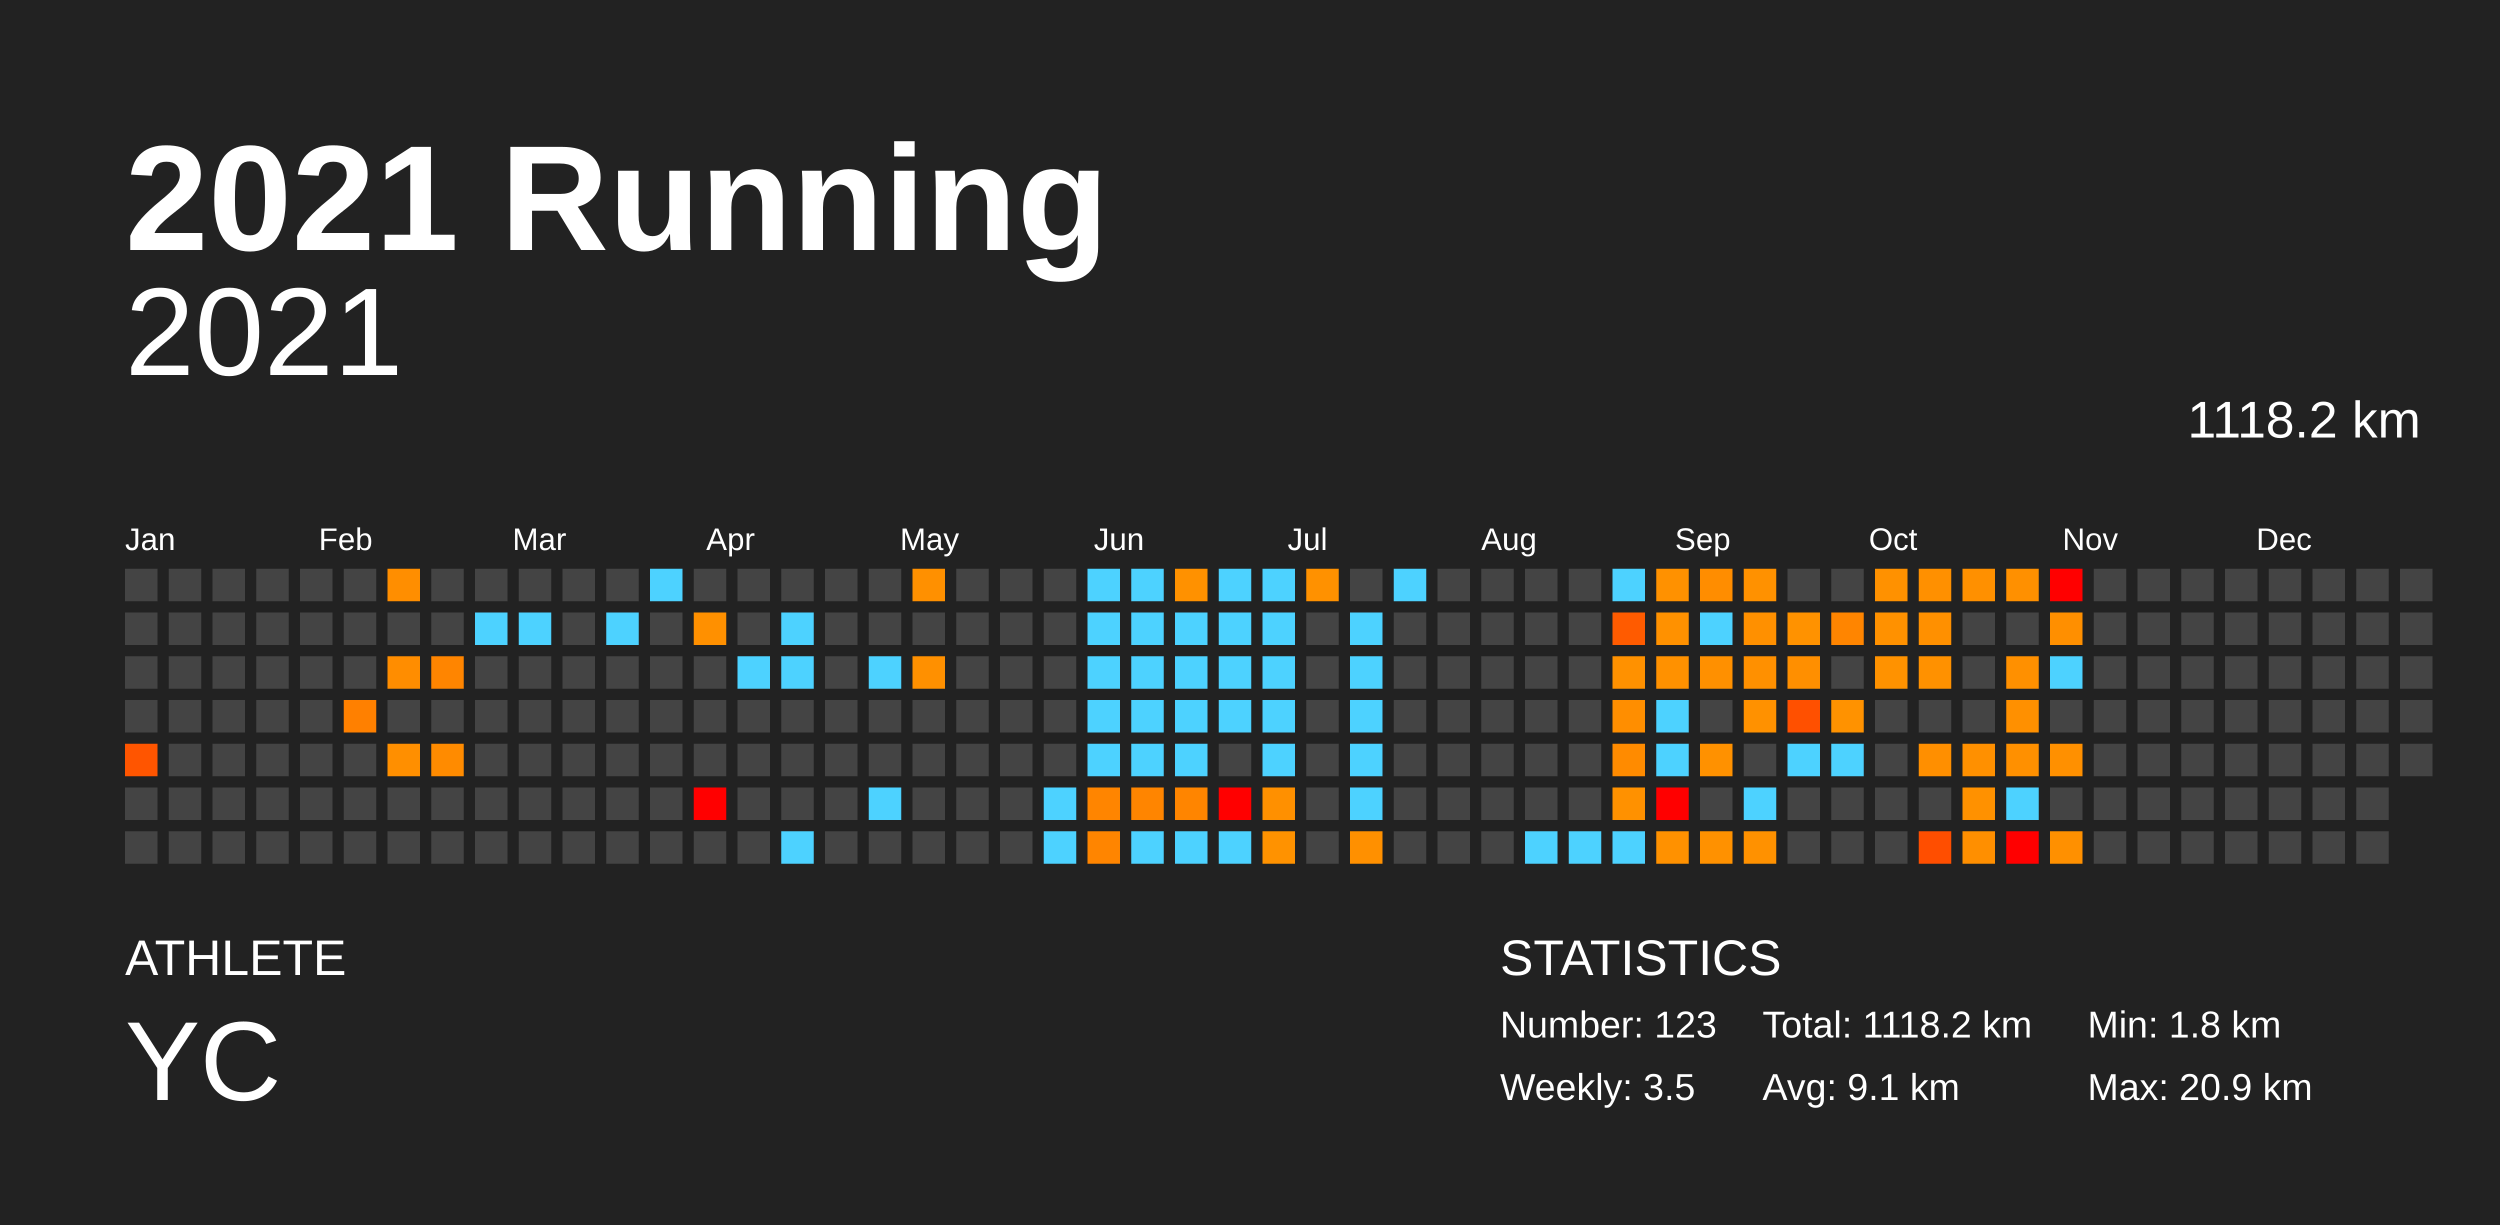
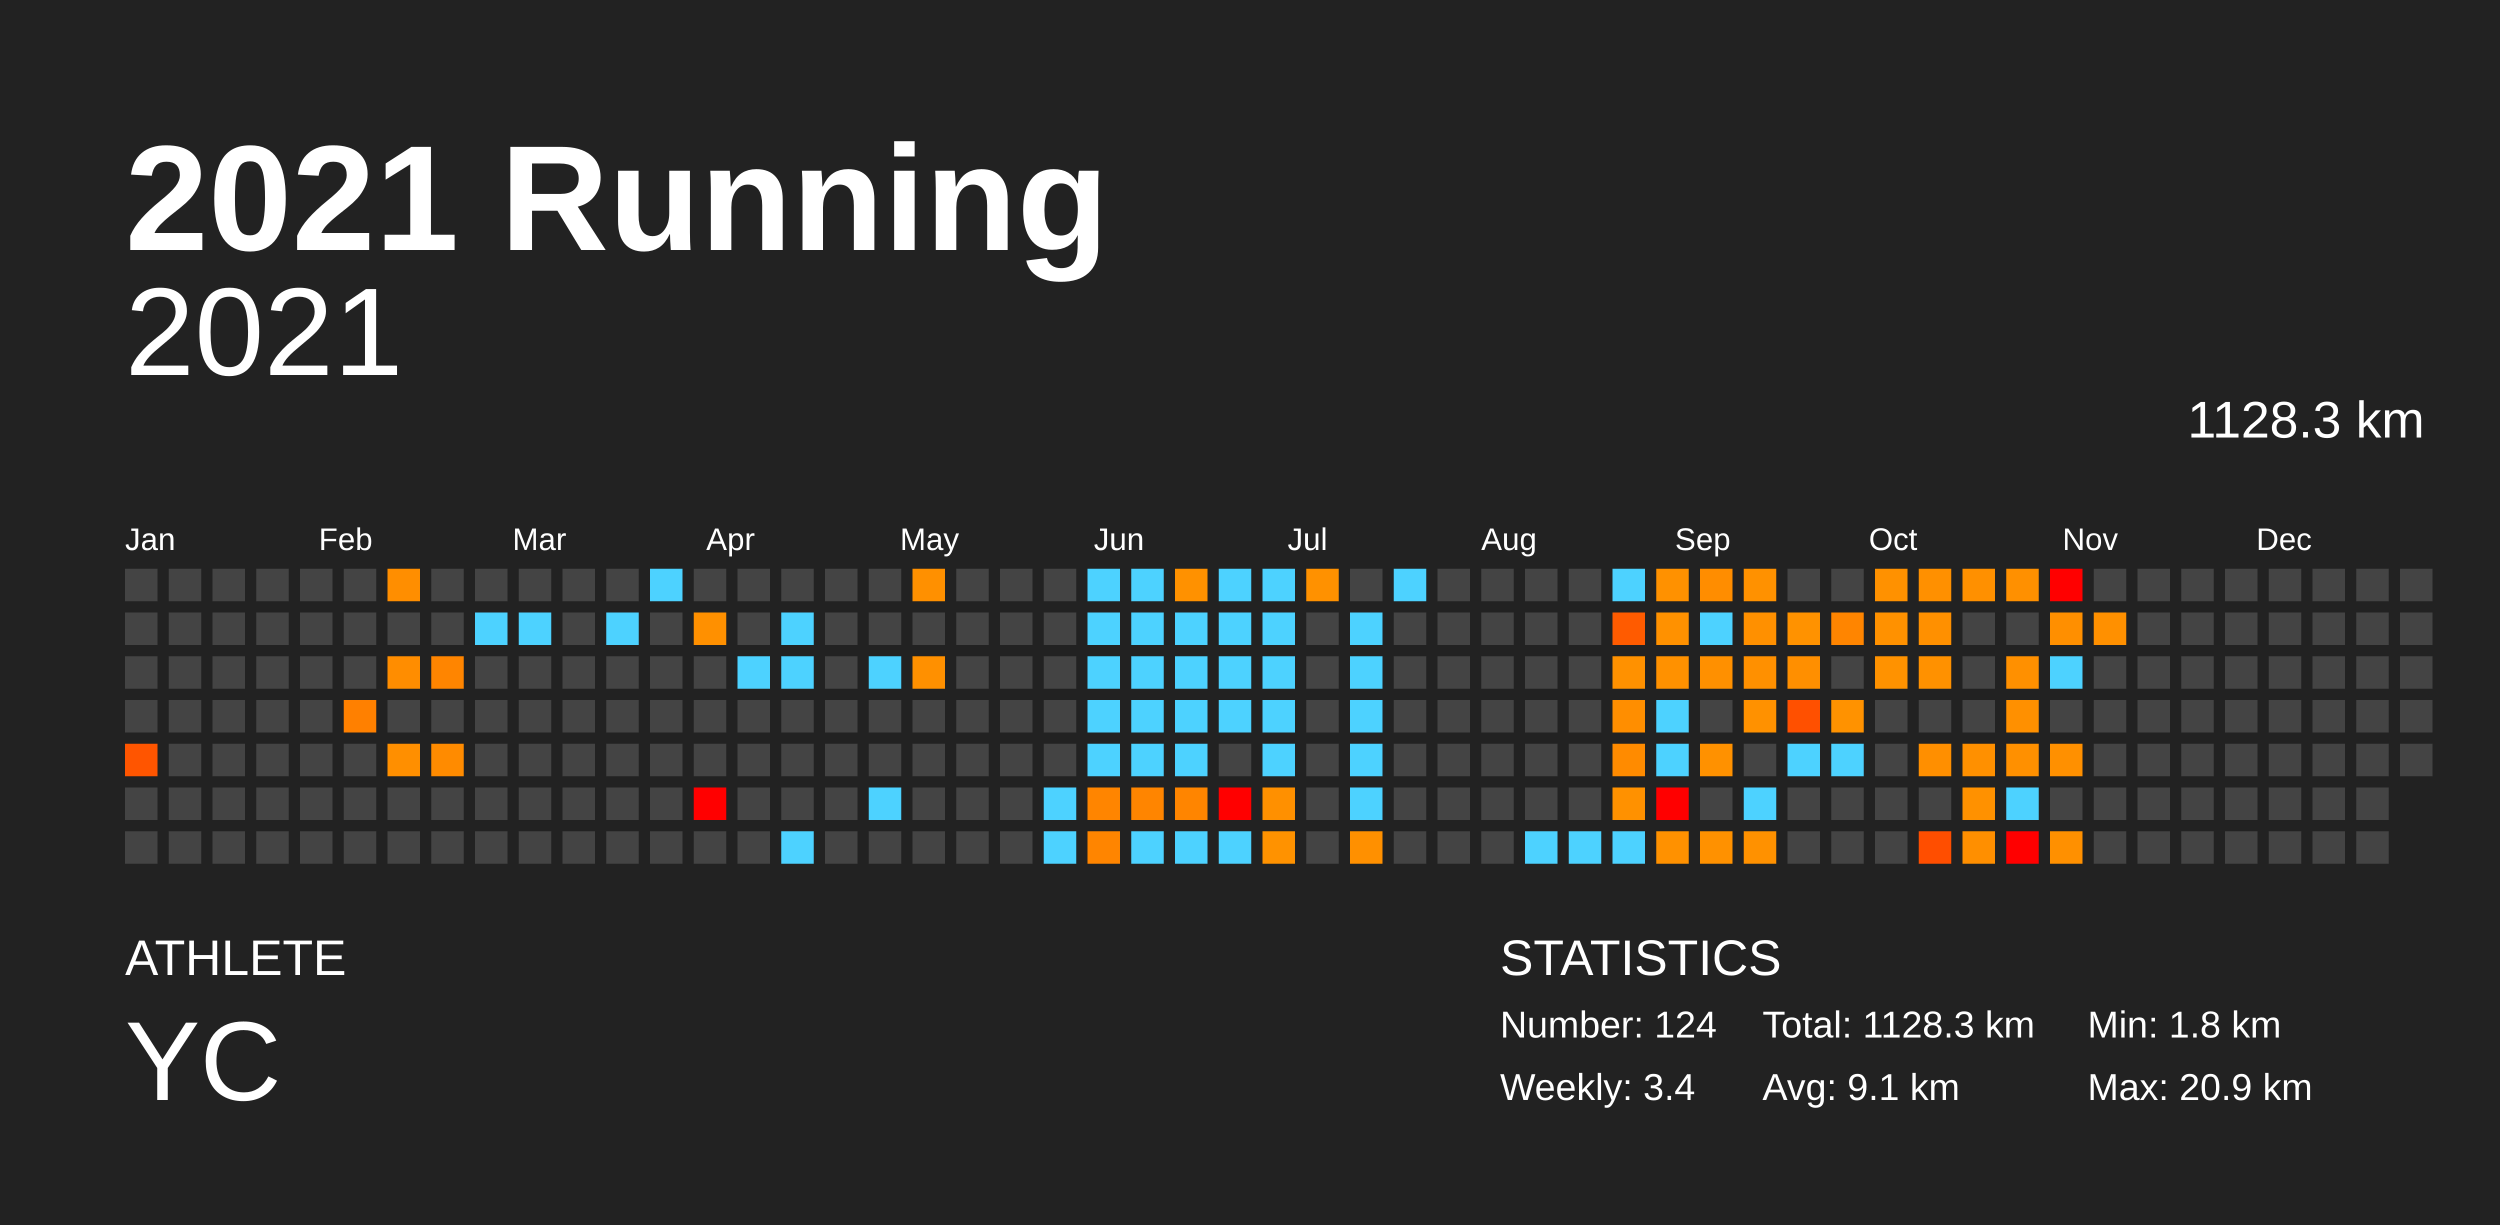
<svg xmlns="http://www.w3.org/2000/svg" baseProfile="full" height="98mm" version="1.1" viewBox="0,0,200,98" width="200mm">
  <defs />
  <rect fill="#222222" height="98" width="200" x="0" y="0" />
  <text fill="#FFFFFF" style="font-size:12px; font-family:Arial; font-weight:bold;" x="10" y="20">2021 Running</text>
  <text fill="#FFFFFF" style="font-size:4px; font-family:Arial" x="10" y="78">ATHLETE</text>
  <text fill="#FFFFFF" style="font-size:9px; font-family:Arial" x="10" y="88">YC</text>
  <text fill="#FFFFFF" style="font-size:4px; font-family:Arial" x="120" y="78">STATISTICS</text>
-   <text fill="#FFFFFF" style="font-size:3px; font-family:Arial" x="120" y="83">Number: 123</text>
-   <text fill="#FFFFFF" style="font-size:3px; font-family:Arial" x="120" y="88">Weekly: 3.5</text>
-   <text fill="#FFFFFF" style="font-size:3px; font-family:Arial" x="141" y="83">Total: 1118.2 km</text>
+   <text fill="#FFFFFF" style="font-size:3px; font-family:Arial" x="120" y="83">Number: 124</text>
+   <text fill="#FFFFFF" style="font-size:3px; font-family:Arial" x="120" y="88">Weekly: 3.4</text>
+   <text fill="#FFFFFF" style="font-size:3px; font-family:Arial" x="141" y="83">Total: 1128.3 km</text>
  <text fill="#FFFFFF" style="font-size:3px; font-family:Arial" x="141" y="88">Avg: 9.1 km</text>
  <text fill="#FFFFFF" style="font-size:3px; font-family:Arial" x="167" y="83">Min: 1.8 km</text>
  <text fill="#FFFFFF" style="font-size:3px; font-family:Arial" x="167" y="88">Max: 20.9 km</text>
  <text alignment-baseline="hanging" fill="#FFFFFF" style="font-size:10.0px; font-family:Arial;" x="10" y="30">2021</text>
-   <text alignment-baseline="hanging" fill="#FFFFFF" style="font-size:4.125px; font-family:Arial;" x="175" y="35">1118.2 km</text>
+   <text alignment-baseline="hanging" fill="#FFFFFF" style="font-size:4.125px; font-family:Arial;" x="175" y="35">1128.3 km</text>
  <text fill="#FFFFFF" style="font-size:2.5px; font-family:Arial" x="10.0" y="44">Jan</text>
  <text fill="#FFFFFF" style="font-size:2.5px; font-family:Arial" x="25.5" y="44">Feb</text>
  <text fill="#FFFFFF" style="font-size:2.5px; font-family:Arial" x="41.0" y="44">Mar</text>
  <text fill="#FFFFFF" style="font-size:2.5px; font-family:Arial" x="56.5" y="44">Apr</text>
  <text fill="#FFFFFF" style="font-size:2.5px; font-family:Arial" x="72.0" y="44">May</text>
  <text fill="#FFFFFF" style="font-size:2.5px; font-family:Arial" x="87.5" y="44">Jun</text>
  <text fill="#FFFFFF" style="font-size:2.5px; font-family:Arial" x="103.0" y="44">Jul</text>
  <text fill="#FFFFFF" style="font-size:2.5px; font-family:Arial" x="118.5" y="44">Aug</text>
  <text fill="#FFFFFF" style="font-size:2.5px; font-family:Arial" x="134.0" y="44">Sep</text>
  <text fill="#FFFFFF" style="font-size:2.5px; font-family:Arial" x="149.5" y="44">Oct</text>
  <text fill="#FFFFFF" style="font-size:2.5px; font-family:Arial" x="165.0" y="44">Nov</text>
  <text fill="#FFFFFF" style="font-size:2.5px; font-family:Arial" x="180.5" y="44">Dec</text>
  <rect fill="#444444" height="2.6" width="2.6" x="10.0" y="45.5" />
  <rect fill="#444444" height="2.6" width="2.6" x="10.0" y="49.0" />
  <rect fill="#444444" height="2.6" width="2.6" x="10.0" y="52.5" />
  <rect fill="#444444" height="2.6" width="2.6" x="10.0" y="56.0" />
  <rect fill="#ff5500" height="2.6" width="2.6" x="10.0" y="59.5" />
  <rect fill="#444444" height="2.6" width="2.6" x="10.0" y="63.0" />
  <rect fill="#444444" height="2.6" width="2.6" x="10.0" y="66.5" />
  <rect fill="#444444" height="2.6" width="2.6" x="13.5" y="45.5" />
  <rect fill="#444444" height="2.6" width="2.6" x="13.5" y="49.0" />
  <rect fill="#444444" height="2.6" width="2.6" x="13.5" y="52.5" />
  <rect fill="#444444" height="2.6" width="2.6" x="13.5" y="56.0" />
  <rect fill="#444444" height="2.6" width="2.6" x="13.5" y="59.5" />
  <rect fill="#444444" height="2.6" width="2.6" x="13.5" y="63.0" />
  <rect fill="#444444" height="2.6" width="2.6" x="13.5" y="66.5" />
  <rect fill="#444444" height="2.6" width="2.6" x="17.0" y="45.5" />
  <rect fill="#444444" height="2.6" width="2.6" x="17.0" y="49.0" />
  <rect fill="#444444" height="2.6" width="2.6" x="17.0" y="52.5" />
  <rect fill="#444444" height="2.6" width="2.6" x="17.0" y="56.0" />
  <rect fill="#444444" height="2.6" width="2.6" x="17.0" y="59.5" />
  <rect fill="#444444" height="2.6" width="2.6" x="17.0" y="63.0" />
  <rect fill="#444444" height="2.6" width="2.6" x="17.0" y="66.5" />
  <rect fill="#444444" height="2.6" width="2.6" x="20.5" y="45.5" />
  <rect fill="#444444" height="2.6" width="2.6" x="20.5" y="49.0" />
  <rect fill="#444444" height="2.6" width="2.6" x="20.5" y="52.5" />
  <rect fill="#444444" height="2.6" width="2.6" x="20.5" y="56.0" />
  <rect fill="#444444" height="2.6" width="2.6" x="20.5" y="59.5" />
  <rect fill="#444444" height="2.6" width="2.6" x="20.5" y="63.0" />
  <rect fill="#444444" height="2.6" width="2.6" x="20.5" y="66.5" />
  <rect fill="#444444" height="2.6" width="2.6" x="24.0" y="45.5" />
  <rect fill="#444444" height="2.6" width="2.6" x="24.0" y="49.0" />
  <rect fill="#444444" height="2.6" width="2.6" x="24.0" y="52.5" />
  <rect fill="#444444" height="2.6" width="2.6" x="24.0" y="56.0" />
  <rect fill="#444444" height="2.6" width="2.6" x="24.0" y="59.5" />
  <rect fill="#444444" height="2.6" width="2.6" x="24.0" y="63.0" />
  <rect fill="#444444" height="2.6" width="2.6" x="24.0" y="66.5" />
  <rect fill="#444444" height="2.6" width="2.6" x="27.5" y="45.5" />
  <rect fill="#444444" height="2.6" width="2.6" x="27.5" y="49.0" />
  <rect fill="#444444" height="2.6" width="2.6" x="27.5" y="52.5" />
  <rect fill="#ff8000" height="2.6" width="2.6" x="27.5" y="56.0" />
  <rect fill="#444444" height="2.6" width="2.6" x="27.5" y="59.5" />
  <rect fill="#444444" height="2.6" width="2.6" x="27.5" y="63.0" />
  <rect fill="#444444" height="2.6" width="2.6" x="27.5" y="66.5" />
  <rect fill="#ff8e00" height="2.6" width="2.6" x="31.0" y="45.5" />
  <rect fill="#444444" height="2.6" width="2.6" x="31.0" y="49.0" />
  <rect fill="#ff8d00" height="2.6" width="2.6" x="31.0" y="52.5" />
  <rect fill="#444444" height="2.6" width="2.6" x="31.0" y="56.0" />
  <rect fill="#ff8f00" height="2.6" width="2.6" x="31.0" y="59.5" />
  <rect fill="#444444" height="2.6" width="2.6" x="31.0" y="63.0" />
  <rect fill="#444444" height="2.6" width="2.6" x="31.0" y="66.5" />
  <rect fill="#444444" height="2.6" width="2.6" x="34.5" y="45.5" />
  <rect fill="#444444" height="2.6" width="2.6" x="34.5" y="49.0" />
  <rect fill="#ff8500" height="2.6" width="2.6" x="34.5" y="52.5" />
  <rect fill="#444444" height="2.6" width="2.6" x="34.5" y="56.0" />
  <rect fill="#ff8b00" height="2.6" width="2.6" x="34.5" y="59.5" />
  <rect fill="#444444" height="2.6" width="2.6" x="34.5" y="63.0" />
  <rect fill="#444444" height="2.6" width="2.6" x="34.5" y="66.5" />
  <rect fill="#444444" height="2.6" width="2.6" x="38.0" y="45.5" />
  <rect fill="#4dd2ff" height="2.6" width="2.6" x="38.0" y="49.0" />
  <rect fill="#444444" height="2.6" width="2.6" x="38.0" y="52.5" />
  <rect fill="#444444" height="2.6" width="2.6" x="38.0" y="56.0" />
  <rect fill="#444444" height="2.6" width="2.6" x="38.0" y="59.5" />
  <rect fill="#444444" height="2.6" width="2.6" x="38.0" y="63.0" />
  <rect fill="#444444" height="2.6" width="2.6" x="38.0" y="66.5" />
  <rect fill="#444444" height="2.6" width="2.6" x="41.5" y="45.5" />
  <rect fill="#4dd2ff" height="2.6" width="2.6" x="41.5" y="49.0" />
  <rect fill="#444444" height="2.6" width="2.6" x="41.5" y="52.5" />
  <rect fill="#444444" height="2.6" width="2.6" x="41.5" y="56.0" />
  <rect fill="#444444" height="2.6" width="2.6" x="41.5" y="59.5" />
  <rect fill="#444444" height="2.6" width="2.6" x="41.5" y="63.0" />
  <rect fill="#444444" height="2.6" width="2.6" x="41.5" y="66.5" />
  <rect fill="#444444" height="2.6" width="2.6" x="45.0" y="45.5" />
  <rect fill="#444444" height="2.6" width="2.6" x="45.0" y="49.0" />
  <rect fill="#444444" height="2.6" width="2.6" x="45.0" y="52.5" />
  <rect fill="#444444" height="2.6" width="2.6" x="45.0" y="56.0" />
  <rect fill="#444444" height="2.6" width="2.6" x="45.0" y="59.5" />
  <rect fill="#444444" height="2.6" width="2.6" x="45.0" y="63.0" />
  <rect fill="#444444" height="2.6" width="2.6" x="45.0" y="66.5" />
  <rect fill="#444444" height="2.6" width="2.6" x="48.5" y="45.5" />
  <rect fill="#4dd2ff" height="2.6" width="2.6" x="48.5" y="49.0" />
  <rect fill="#444444" height="2.6" width="2.6" x="48.5" y="52.5" />
  <rect fill="#444444" height="2.6" width="2.6" x="48.5" y="56.0" />
  <rect fill="#444444" height="2.6" width="2.6" x="48.5" y="59.5" />
  <rect fill="#444444" height="2.6" width="2.6" x="48.5" y="63.0" />
  <rect fill="#444444" height="2.6" width="2.6" x="48.5" y="66.5" />
  <rect fill="#4dd2ff" height="2.6" width="2.6" x="52.0" y="45.5" />
  <rect fill="#444444" height="2.6" width="2.6" x="52.0" y="49.0" />
  <rect fill="#444444" height="2.6" width="2.6" x="52.0" y="52.5" />
  <rect fill="#444444" height="2.6" width="2.6" x="52.0" y="56.0" />
  <rect fill="#444444" height="2.6" width="2.6" x="52.0" y="59.5" />
  <rect fill="#444444" height="2.6" width="2.6" x="52.0" y="63.0" />
  <rect fill="#444444" height="2.6" width="2.6" x="52.0" y="66.5" />
  <rect fill="#444444" height="2.6" width="2.6" x="55.5" y="45.5" />
  <rect fill="#ff9000" height="2.6" width="2.6" x="55.5" y="49.0" />
  <rect fill="#444444" height="2.6" width="2.6" x="55.5" y="52.5" />
  <rect fill="#444444" height="2.6" width="2.6" x="55.5" y="56.0" />
  <rect fill="#444444" height="2.6" width="2.6" x="55.5" y="59.5" />
  <rect fill="red" height="2.6" width="2.6" x="55.5" y="63.0" />
  <rect fill="#444444" height="2.6" width="2.6" x="55.5" y="66.5" />
  <rect fill="#444444" height="2.6" width="2.6" x="59.0" y="45.5" />
  <rect fill="#444444" height="2.6" width="2.6" x="59.0" y="49.0" />
  <rect fill="#4dd2ff" height="2.6" width="2.6" x="59.0" y="52.5" />
  <rect fill="#444444" height="2.6" width="2.6" x="59.0" y="56.0" />
  <rect fill="#444444" height="2.6" width="2.6" x="59.0" y="59.5" />
  <rect fill="#444444" height="2.6" width="2.6" x="59.0" y="63.0" />
  <rect fill="#444444" height="2.6" width="2.6" x="59.0" y="66.5" />
  <rect fill="#444444" height="2.6" width="2.6" x="62.5" y="45.5" />
  <rect fill="#4dd2ff" height="2.6" width="2.6" x="62.5" y="49.0" />
  <rect fill="#4dd2ff" height="2.6" width="2.6" x="62.5" y="52.5" />
  <rect fill="#444444" height="2.6" width="2.6" x="62.5" y="56.0" />
  <rect fill="#444444" height="2.6" width="2.6" x="62.5" y="59.5" />
  <rect fill="#444444" height="2.6" width="2.6" x="62.5" y="63.0" />
  <rect fill="#4dd2ff" height="2.6" width="2.6" x="62.5" y="66.5" />
  <rect fill="#444444" height="2.6" width="2.6" x="66.0" y="45.5" />
  <rect fill="#444444" height="2.6" width="2.6" x="66.0" y="49.0" />
  <rect fill="#444444" height="2.6" width="2.6" x="66.0" y="52.5" />
  <rect fill="#444444" height="2.6" width="2.6" x="66.0" y="56.0" />
  <rect fill="#444444" height="2.6" width="2.6" x="66.0" y="59.5" />
  <rect fill="#444444" height="2.6" width="2.6" x="66.0" y="63.0" />
  <rect fill="#444444" height="2.6" width="2.6" x="66.0" y="66.5" />
  <rect fill="#444444" height="2.6" width="2.6" x="69.5" y="45.5" />
  <rect fill="#444444" height="2.6" width="2.6" x="69.5" y="49.0" />
  <rect fill="#4dd2ff" height="2.6" width="2.6" x="69.5" y="52.5" />
  <rect fill="#444444" height="2.6" width="2.6" x="69.5" y="56.0" />
  <rect fill="#444444" height="2.6" width="2.6" x="69.5" y="59.5" />
  <rect fill="#4dd2ff" height="2.6" width="2.6" x="69.5" y="63.0" />
  <rect fill="#444444" height="2.6" width="2.6" x="69.5" y="66.5" />
  <rect fill="#ff9000" height="2.6" width="2.6" x="73.0" y="45.5" />
  <rect fill="#444444" height="2.6" width="2.6" x="73.0" y="49.0" />
  <rect fill="#ff9000" height="2.6" width="2.6" x="73.0" y="52.5" />
  <rect fill="#444444" height="2.6" width="2.6" x="73.0" y="56.0" />
  <rect fill="#444444" height="2.6" width="2.6" x="73.0" y="59.5" />
  <rect fill="#444444" height="2.6" width="2.6" x="73.0" y="63.0" />
  <rect fill="#444444" height="2.6" width="2.6" x="73.0" y="66.5" />
  <rect fill="#444444" height="2.6" width="2.6" x="76.5" y="45.5" />
  <rect fill="#444444" height="2.6" width="2.6" x="76.5" y="49.0" />
  <rect fill="#444444" height="2.6" width="2.6" x="76.5" y="52.5" />
  <rect fill="#444444" height="2.6" width="2.6" x="76.5" y="56.0" />
  <rect fill="#444444" height="2.6" width="2.6" x="76.5" y="59.5" />
  <rect fill="#444444" height="2.6" width="2.6" x="76.5" y="63.0" />
  <rect fill="#444444" height="2.6" width="2.6" x="76.5" y="66.5" />
  <rect fill="#444444" height="2.6" width="2.6" x="80.0" y="45.5" />
  <rect fill="#444444" height="2.6" width="2.6" x="80.0" y="49.0" />
  <rect fill="#444444" height="2.6" width="2.6" x="80.0" y="52.5" />
  <rect fill="#444444" height="2.6" width="2.6" x="80.0" y="56.0" />
  <rect fill="#444444" height="2.6" width="2.6" x="80.0" y="59.5" />
  <rect fill="#444444" height="2.6" width="2.6" x="80.0" y="63.0" />
  <rect fill="#444444" height="2.6" width="2.6" x="80.0" y="66.5" />
  <rect fill="#444444" height="2.6" width="2.6" x="83.5" y="45.5" />
  <rect fill="#444444" height="2.6" width="2.6" x="83.5" y="49.0" />
  <rect fill="#444444" height="2.6" width="2.6" x="83.5" y="52.5" />
  <rect fill="#444444" height="2.6" width="2.6" x="83.5" y="56.0" />
  <rect fill="#444444" height="2.6" width="2.6" x="83.5" y="59.5" />
  <rect fill="#4dd2ff" height="2.6" width="2.6" x="83.5" y="63.0" />
  <rect fill="#4dd2ff" height="2.6" width="2.6" x="83.5" y="66.5" />
  <rect fill="#4dd2ff" height="2.6" width="2.6" x="87.0" y="45.5" />
  <rect fill="#4dd2ff" height="2.6" width="2.6" x="87.0" y="49.0" />
  <rect fill="#4dd2ff" height="2.6" width="2.6" x="87.0" y="52.5" />
  <rect fill="#4dd2ff" height="2.6" width="2.6" x="87.0" y="56.0" />
  <rect fill="#4dd2ff" height="2.6" width="2.6" x="87.0" y="59.5" />
  <rect fill="#ff8500" height="2.6" width="2.6" x="87.0" y="63.0" />
  <rect fill="#ff8500" height="2.6" width="2.6" x="87.0" y="66.5" />
  <rect fill="#4dd2ff" height="2.6" width="2.6" x="90.5" y="45.5" />
  <rect fill="#4dd2ff" height="2.6" width="2.6" x="90.5" y="49.0" />
  <rect fill="#4dd2ff" height="2.6" width="2.6" x="90.5" y="52.5" />
  <rect fill="#4dd2ff" height="2.6" width="2.6" x="90.5" y="56.0" />
  <rect fill="#4dd2ff" height="2.6" width="2.6" x="90.5" y="59.5" />
  <rect fill="#ff8500" height="2.6" width="2.6" x="90.5" y="63.0" />
  <rect fill="#4dd2ff" height="2.6" width="2.6" x="90.5" y="66.5" />
  <rect fill="#ff9100" height="2.6" width="2.6" x="94.0" y="45.5" />
  <rect fill="#4dd2ff" height="2.6" width="2.6" x="94.0" y="49.0" />
  <rect fill="#4dd2ff" height="2.6" width="2.6" x="94.0" y="52.5" />
  <rect fill="#4dd2ff" height="2.6" width="2.6" x="94.0" y="56.0" />
  <rect fill="#4dd2ff" height="2.6" width="2.6" x="94.0" y="59.5" />
  <rect fill="#ff8500" height="2.6" width="2.6" x="94.0" y="63.0" />
  <rect fill="#4dd2ff" height="2.6" width="2.6" x="94.0" y="66.5" />
  <rect fill="#4dd2ff" height="2.6" width="2.6" x="97.5" y="45.5" />
  <rect fill="#4dd2ff" height="2.6" width="2.6" x="97.5" y="49.0" />
  <rect fill="#4dd2ff" height="2.6" width="2.6" x="97.5" y="52.5" />
  <rect fill="#4dd2ff" height="2.6" width="2.6" x="97.5" y="56.0" />
  <rect fill="#444444" height="2.6" width="2.6" x="97.5" y="59.5" />
  <rect fill="red" height="2.6" width="2.6" x="97.5" y="63.0" />
  <rect fill="#4dd2ff" height="2.6" width="2.6" x="97.5" y="66.5" />
  <rect fill="#4dd2ff" height="2.6" width="2.6" x="101.0" y="45.5" />
  <rect fill="#4dd2ff" height="2.6" width="2.6" x="101.0" y="49.0" />
  <rect fill="#4dd2ff" height="2.6" width="2.6" x="101.0" y="52.5" />
  <rect fill="#4dd2ff" height="2.6" width="2.6" x="101.0" y="56.0" />
  <rect fill="#4dd2ff" height="2.6" width="2.6" x="101.0" y="59.5" />
  <rect fill="#ff9000" height="2.6" width="2.6" x="101.0" y="63.0" />
  <rect fill="#ff9200" height="2.6" width="2.6" x="101.0" y="66.5" />
  <rect fill="#ff9100" height="2.6" width="2.6" x="104.5" y="45.5" />
  <rect fill="#444444" height="2.6" width="2.6" x="104.5" y="49.0" />
  <rect fill="#444444" height="2.6" width="2.6" x="104.5" y="52.5" />
  <rect fill="#444444" height="2.6" width="2.6" x="104.5" y="56.0" />
  <rect fill="#444444" height="2.6" width="2.6" x="104.5" y="59.5" />
  <rect fill="#444444" height="2.6" width="2.6" x="104.5" y="63.0" />
  <rect fill="#444444" height="2.6" width="2.6" x="104.5" y="66.5" />
  <rect fill="#444444" height="2.6" width="2.6" x="108.0" y="45.5" />
  <rect fill="#4dd2ff" height="2.6" width="2.6" x="108.0" y="49.0" />
  <rect fill="#4dd2ff" height="2.6" width="2.6" x="108.0" y="52.5" />
  <rect fill="#4dd2ff" height="2.6" width="2.6" x="108.0" y="56.0" />
  <rect fill="#4dd2ff" height="2.6" width="2.6" x="108.0" y="59.5" />
  <rect fill="#4dd2ff" height="2.6" width="2.6" x="108.0" y="63.0" />
  <rect fill="#ff9000" height="2.6" width="2.6" x="108.0" y="66.5" />
  <rect fill="#4dd2ff" height="2.6" width="2.6" x="111.5" y="45.5" />
  <rect fill="#444444" height="2.6" width="2.6" x="111.5" y="49.0" />
  <rect fill="#444444" height="2.6" width="2.6" x="111.5" y="52.5" />
  <rect fill="#444444" height="2.6" width="2.6" x="111.5" y="56.0" />
  <rect fill="#444444" height="2.6" width="2.6" x="111.5" y="59.5" />
  <rect fill="#444444" height="2.6" width="2.6" x="111.5" y="63.0" />
  <rect fill="#444444" height="2.6" width="2.6" x="111.5" y="66.5" />
  <rect fill="#444444" height="2.6" width="2.6" x="115.0" y="45.5" />
  <rect fill="#444444" height="2.6" width="2.6" x="115.0" y="49.0" />
  <rect fill="#444444" height="2.6" width="2.6" x="115.0" y="52.5" />
  <rect fill="#444444" height="2.6" width="2.6" x="115.0" y="56.0" />
  <rect fill="#444444" height="2.6" width="2.6" x="115.0" y="59.5" />
  <rect fill="#444444" height="2.6" width="2.6" x="115.0" y="63.0" />
  <rect fill="#444444" height="2.6" width="2.6" x="115.0" y="66.5" />
  <rect fill="#444444" height="2.6" width="2.6" x="118.5" y="45.5" />
  <rect fill="#444444" height="2.6" width="2.6" x="118.5" y="49.0" />
  <rect fill="#444444" height="2.6" width="2.6" x="118.5" y="52.5" />
  <rect fill="#444444" height="2.6" width="2.6" x="118.5" y="56.0" />
  <rect fill="#444444" height="2.6" width="2.6" x="118.5" y="59.5" />
  <rect fill="#444444" height="2.6" width="2.6" x="118.5" y="63.0" />
  <rect fill="#444444" height="2.6" width="2.6" x="118.5" y="66.5" />
  <rect fill="#444444" height="2.6" width="2.6" x="122.0" y="45.5" />
  <rect fill="#444444" height="2.6" width="2.6" x="122.0" y="49.0" />
  <rect fill="#444444" height="2.6" width="2.6" x="122.0" y="52.5" />
  <rect fill="#444444" height="2.6" width="2.6" x="122.0" y="56.0" />
  <rect fill="#444444" height="2.6" width="2.6" x="122.0" y="59.5" />
  <rect fill="#444444" height="2.6" width="2.6" x="122.0" y="63.0" />
  <rect fill="#4dd2ff" height="2.6" width="2.6" x="122.0" y="66.5" />
  <rect fill="#444444" height="2.6" width="2.6" x="125.5" y="45.5" />
  <rect fill="#444444" height="2.6" width="2.6" x="125.5" y="49.0" />
  <rect fill="#444444" height="2.6" width="2.6" x="125.5" y="52.5" />
  <rect fill="#444444" height="2.6" width="2.6" x="125.5" y="56.0" />
  <rect fill="#444444" height="2.6" width="2.6" x="125.5" y="59.5" />
  <rect fill="#444444" height="2.6" width="2.6" x="125.5" y="63.0" />
  <rect fill="#4dd2ff" height="2.6" width="2.6" x="125.5" y="66.5" />
  <rect fill="#4dd2ff" height="2.6" width="2.6" x="129.0" y="45.5" />
  <rect fill="#ff5b00" height="2.6" width="2.6" x="129.0" y="49.0" />
  <rect fill="#ff9100" height="2.6" width="2.6" x="129.0" y="52.5" />
  <rect fill="#ff8e00" height="2.6" width="2.6" x="129.0" y="56.0" />
  <rect fill="#ff8b00" height="2.6" width="2.6" x="129.0" y="59.5" />
  <rect fill="#ff9100" height="2.6" width="2.6" x="129.0" y="63.0" />
  <rect fill="#4dd2ff" height="2.6" width="2.6" x="129.0" y="66.5" />
  <rect fill="#ff9100" height="2.6" width="2.6" x="132.5" y="45.5" />
  <rect fill="#ff9100" height="2.6" width="2.6" x="132.5" y="49.0" />
  <rect fill="#ff9100" height="2.6" width="2.6" x="132.5" y="52.5" />
  <rect fill="#4dd2ff" height="2.6" width="2.6" x="132.5" y="56.0" />
  <rect fill="#4dd2ff" height="2.6" width="2.6" x="132.5" y="59.5" />
  <rect fill="red" height="2.6" width="2.6" x="132.5" y="63.0" />
  <rect fill="#ff9100" height="2.6" width="2.6" x="132.5" y="66.5" />
  <rect fill="#ff8d00" height="2.6" width="2.6" x="136.0" y="45.5" />
  <rect fill="#4dd2ff" height="2.6" width="2.6" x="136.0" y="49.0" />
  <rect fill="#ff9000" height="2.6" width="2.6" x="136.0" y="52.5" />
  <rect fill="#444444" height="2.6" width="2.6" x="136.0" y="56.0" />
  <rect fill="#ff9100" height="2.6" width="2.6" x="136.0" y="59.5" />
  <rect fill="#444444" height="2.6" width="2.6" x="136.0" y="63.0" />
  <rect fill="#ff9100" height="2.6" width="2.6" x="136.0" y="66.5" />
  <rect fill="#ff9100" height="2.6" width="2.6" x="139.5" y="45.5" />
  <rect fill="#ff9000" height="2.6" width="2.6" x="139.5" y="49.0" />
  <rect fill="#ff9000" height="2.6" width="2.6" x="139.5" y="52.5" />
  <rect fill="#ff9100" height="2.6" width="2.6" x="139.5" y="56.0" />
  <rect fill="#444444" height="2.6" width="2.6" x="139.5" y="59.5" />
  <rect fill="#4dd2ff" height="2.6" width="2.6" x="139.5" y="63.0" />
  <rect fill="#ff9100" height="2.6" width="2.6" x="139.5" y="66.5" />
  <rect fill="#444444" height="2.6" width="2.6" x="143.0" y="45.5" />
  <rect fill="#ff9200" height="2.6" width="2.6" x="143.0" y="49.0" />
  <rect fill="#ff8f00" height="2.6" width="2.6" x="143.0" y="52.5" />
  <rect fill="#ff5000" height="2.6" width="2.6" x="143.0" y="56.0" />
  <rect fill="#4dd2ff" height="2.6" width="2.6" x="143.0" y="59.5" />
  <rect fill="#444444" height="2.6" width="2.6" x="143.0" y="63.0" />
  <rect fill="#444444" height="2.6" width="2.6" x="143.0" y="66.5" />
  <rect fill="#444444" height="2.6" width="2.6" x="146.5" y="45.5" />
  <rect fill="#ff8500" height="2.6" width="2.6" x="146.5" y="49.0" />
  <rect fill="#444444" height="2.6" width="2.6" x="146.5" y="52.5" />
  <rect fill="#ff9200" height="2.6" width="2.6" x="146.5" y="56.0" />
  <rect fill="#4dd2ff" height="2.6" width="2.6" x="146.5" y="59.5" />
  <rect fill="#444444" height="2.6" width="2.6" x="146.5" y="63.0" />
  <rect fill="#444444" height="2.6" width="2.6" x="146.5" y="66.5" />
  <rect fill="#ff9100" height="2.6" width="2.6" x="150.0" y="45.5" />
  <rect fill="#ff9100" height="2.6" width="2.6" x="150.0" y="49.0" />
  <rect fill="#ff9200" height="2.6" width="2.6" x="150.0" y="52.5" />
  <rect fill="#444444" height="2.6" width="2.6" x="150.0" y="56.0" />
  <rect fill="#444444" height="2.6" width="2.6" x="150.0" y="59.5" />
  <rect fill="#444444" height="2.6" width="2.6" x="150.0" y="63.0" />
  <rect fill="#444444" height="2.6" width="2.6" x="150.0" y="66.5" />
  <rect fill="#ff9000" height="2.6" width="2.6" x="153.5" y="45.5" />
  <rect fill="#ff9000" height="2.6" width="2.6" x="153.5" y="49.0" />
  <rect fill="#ff9100" height="2.6" width="2.6" x="153.5" y="52.5" />
  <rect fill="#444444" height="2.6" width="2.6" x="153.5" y="56.0" />
  <rect fill="#ff8f00" height="2.6" width="2.6" x="153.5" y="59.5" />
  <rect fill="#444444" height="2.6" width="2.6" x="153.5" y="63.0" />
  <rect fill="#ff4e00" height="2.6" width="2.6" x="153.5" y="66.5" />
  <rect fill="#ff9000" height="2.6" width="2.6" x="157.0" y="45.5" />
  <rect fill="#444444" height="2.6" width="2.6" x="157.0" y="49.0" />
  <rect fill="#444444" height="2.6" width="2.6" x="157.0" y="52.5" />
  <rect fill="#444444" height="2.6" width="2.6" x="157.0" y="56.0" />
  <rect fill="#ff9000" height="2.6" width="2.6" x="157.0" y="59.5" />
  <rect fill="#ff9100" height="2.6" width="2.6" x="157.0" y="63.0" />
  <rect fill="#ff8f00" height="2.6" width="2.6" x="157.0" y="66.5" />
  <rect fill="#ff9000" height="2.6" width="2.6" x="160.5" y="45.5" />
  <rect fill="#444444" height="2.6" width="2.6" x="160.5" y="49.0" />
  <rect fill="#ff9000" height="2.6" width="2.6" x="160.5" y="52.5" />
  <rect fill="#ff9000" height="2.6" width="2.6" x="160.5" y="56.0" />
  <rect fill="#ff9000" height="2.6" width="2.6" x="160.5" y="59.5" />
  <rect fill="#4dd2ff" height="2.6" width="2.6" x="160.5" y="63.0" />
  <rect fill="red" height="2.6" width="2.6" x="160.5" y="66.5" />
  <rect fill="red" height="2.6" width="2.6" x="164.0" y="45.5" />
  <rect fill="#ff8f00" height="2.6" width="2.6" x="164.0" y="49.0" />
  <rect fill="#4dd2ff" height="2.6" width="2.6" x="164.0" y="52.5" />
  <rect fill="#444444" height="2.6" width="2.6" x="164.0" y="56.0" />
  <rect fill="#ff9000" height="2.6" width="2.6" x="164.0" y="59.5" />
  <rect fill="#444444" height="2.6" width="2.6" x="164.0" y="63.0" />
  <rect fill="#ff9000" height="2.6" width="2.6" x="164.0" y="66.5" />
  <rect fill="#444444" height="2.6" width="2.6" x="167.5" y="45.5" />
-   <rect fill="#444444" height="2.6" width="2.6" x="167.5" y="49.0" />
+   <rect fill="#ff9000" height="2.6" width="2.6" x="167.5" y="49.0" />
  <rect fill="#444444" height="2.6" width="2.6" x="167.5" y="52.5" />
  <rect fill="#444444" height="2.6" width="2.6" x="167.5" y="56.0" />
  <rect fill="#444444" height="2.6" width="2.6" x="167.5" y="59.5" />
  <rect fill="#444444" height="2.6" width="2.6" x="167.5" y="63.0" />
  <rect fill="#444444" height="2.6" width="2.6" x="167.5" y="66.5" />
  <rect fill="#444444" height="2.6" width="2.6" x="171.0" y="45.5" />
  <rect fill="#444444" height="2.6" width="2.6" x="171.0" y="49.0" />
  <rect fill="#444444" height="2.6" width="2.6" x="171.0" y="52.5" />
  <rect fill="#444444" height="2.6" width="2.6" x="171.0" y="56.0" />
  <rect fill="#444444" height="2.6" width="2.6" x="171.0" y="59.5" />
  <rect fill="#444444" height="2.6" width="2.6" x="171.0" y="63.0" />
  <rect fill="#444444" height="2.6" width="2.6" x="171.0" y="66.5" />
  <rect fill="#444444" height="2.6" width="2.6" x="174.5" y="45.5" />
  <rect fill="#444444" height="2.6" width="2.6" x="174.5" y="49.0" />
  <rect fill="#444444" height="2.6" width="2.6" x="174.5" y="52.5" />
  <rect fill="#444444" height="2.6" width="2.6" x="174.5" y="56.0" />
  <rect fill="#444444" height="2.6" width="2.6" x="174.5" y="59.5" />
  <rect fill="#444444" height="2.6" width="2.6" x="174.5" y="63.0" />
  <rect fill="#444444" height="2.6" width="2.6" x="174.5" y="66.5" />
  <rect fill="#444444" height="2.6" width="2.6" x="178.0" y="45.5" />
  <rect fill="#444444" height="2.6" width="2.6" x="178.0" y="49.0" />
  <rect fill="#444444" height="2.6" width="2.6" x="178.0" y="52.5" />
  <rect fill="#444444" height="2.6" width="2.6" x="178.0" y="56.0" />
  <rect fill="#444444" height="2.6" width="2.6" x="178.0" y="59.5" />
  <rect fill="#444444" height="2.6" width="2.6" x="178.0" y="63.0" />
  <rect fill="#444444" height="2.6" width="2.6" x="178.0" y="66.5" />
  <rect fill="#444444" height="2.6" width="2.6" x="181.5" y="45.5" />
  <rect fill="#444444" height="2.6" width="2.6" x="181.5" y="49.0" />
  <rect fill="#444444" height="2.6" width="2.6" x="181.5" y="52.5" />
  <rect fill="#444444" height="2.6" width="2.6" x="181.5" y="56.0" />
  <rect fill="#444444" height="2.6" width="2.6" x="181.5" y="59.5" />
  <rect fill="#444444" height="2.6" width="2.6" x="181.5" y="63.0" />
  <rect fill="#444444" height="2.6" width="2.6" x="181.5" y="66.5" />
  <rect fill="#444444" height="2.6" width="2.6" x="185.0" y="45.5" />
  <rect fill="#444444" height="2.6" width="2.6" x="185.0" y="49.0" />
  <rect fill="#444444" height="2.6" width="2.6" x="185.0" y="52.5" />
  <rect fill="#444444" height="2.6" width="2.6" x="185.0" y="56.0" />
  <rect fill="#444444" height="2.6" width="2.6" x="185.0" y="59.5" />
  <rect fill="#444444" height="2.6" width="2.6" x="185.0" y="63.0" />
  <rect fill="#444444" height="2.6" width="2.6" x="185.0" y="66.5" />
  <rect fill="#444444" height="2.6" width="2.6" x="188.5" y="45.5" />
  <rect fill="#444444" height="2.6" width="2.6" x="188.5" y="49.0" />
  <rect fill="#444444" height="2.6" width="2.6" x="188.5" y="52.5" />
  <rect fill="#444444" height="2.6" width="2.6" x="188.5" y="56.0" />
  <rect fill="#444444" height="2.6" width="2.6" x="188.5" y="59.5" />
  <rect fill="#444444" height="2.6" width="2.6" x="188.5" y="63.0" />
  <rect fill="#444444" height="2.6" width="2.6" x="188.5" y="66.5" />
  <rect fill="#444444" height="2.6" width="2.6" x="192.0" y="45.5" />
  <rect fill="#444444" height="2.6" width="2.6" x="192.0" y="49.0" />
  <rect fill="#444444" height="2.6" width="2.6" x="192.0" y="52.5" />
  <rect fill="#444444" height="2.6" width="2.6" x="192.0" y="56.0" />
  <rect fill="#444444" height="2.6" width="2.6" x="192.0" y="59.5" />
</svg>
